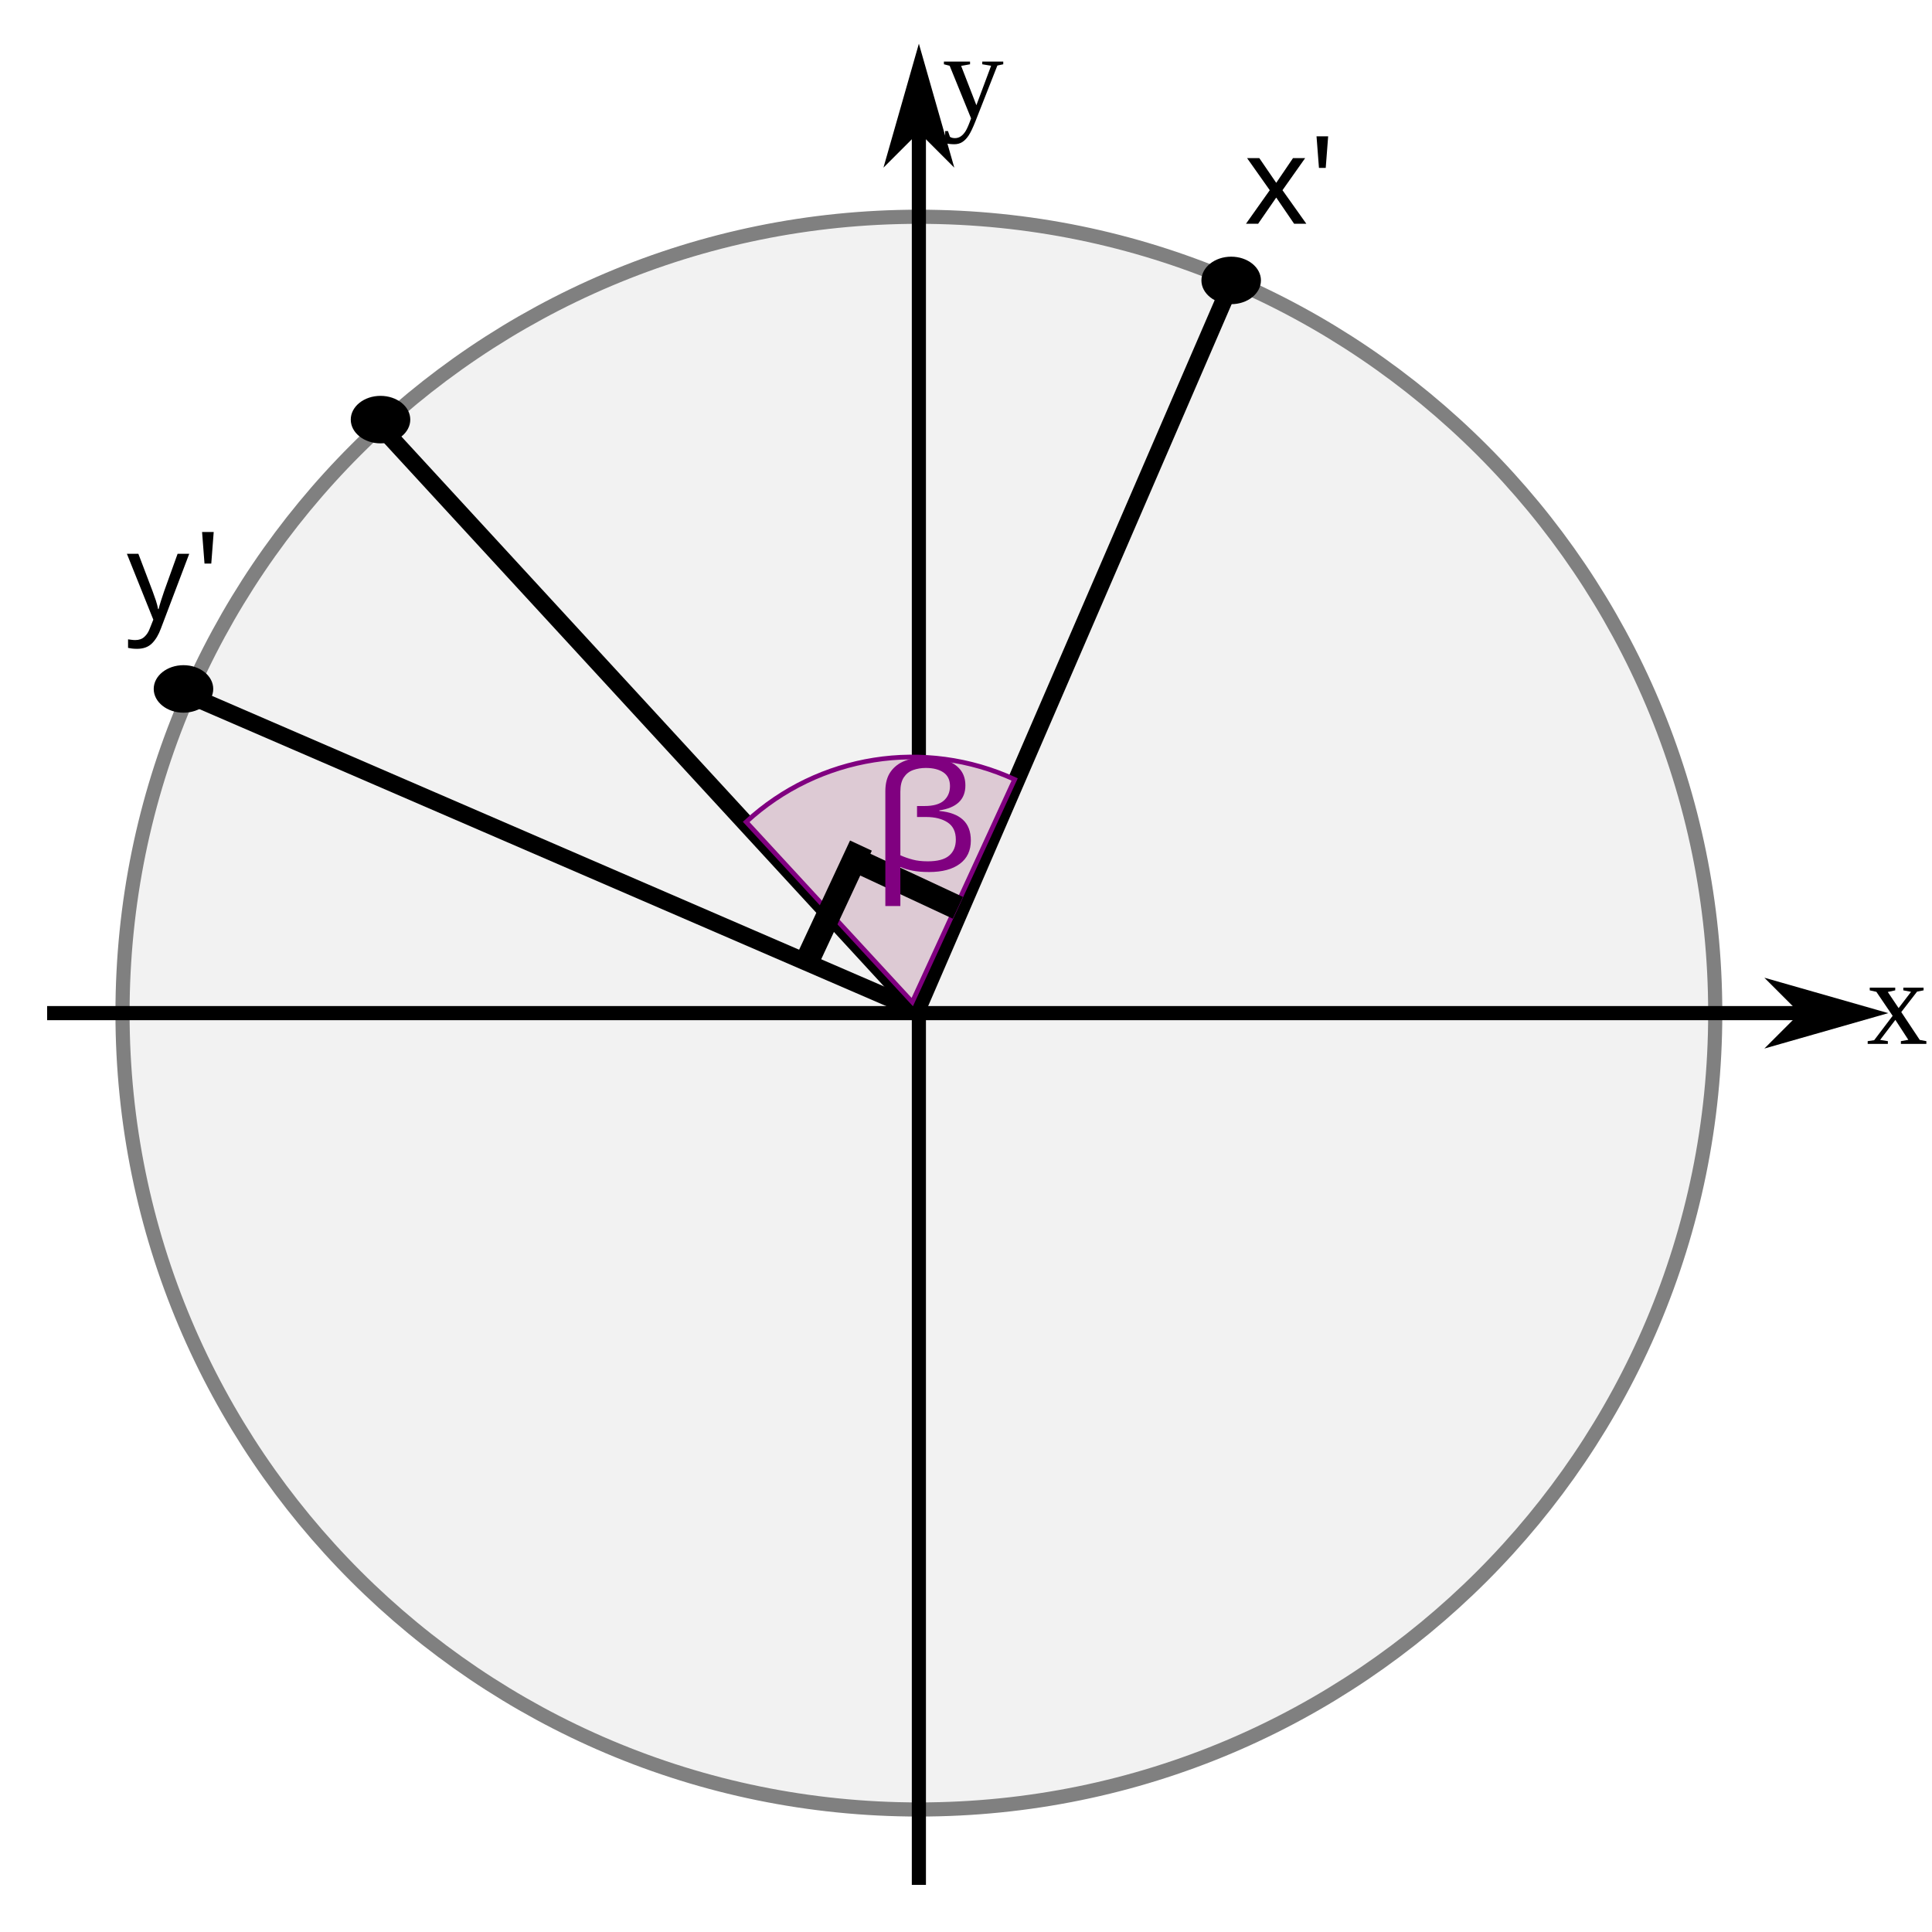
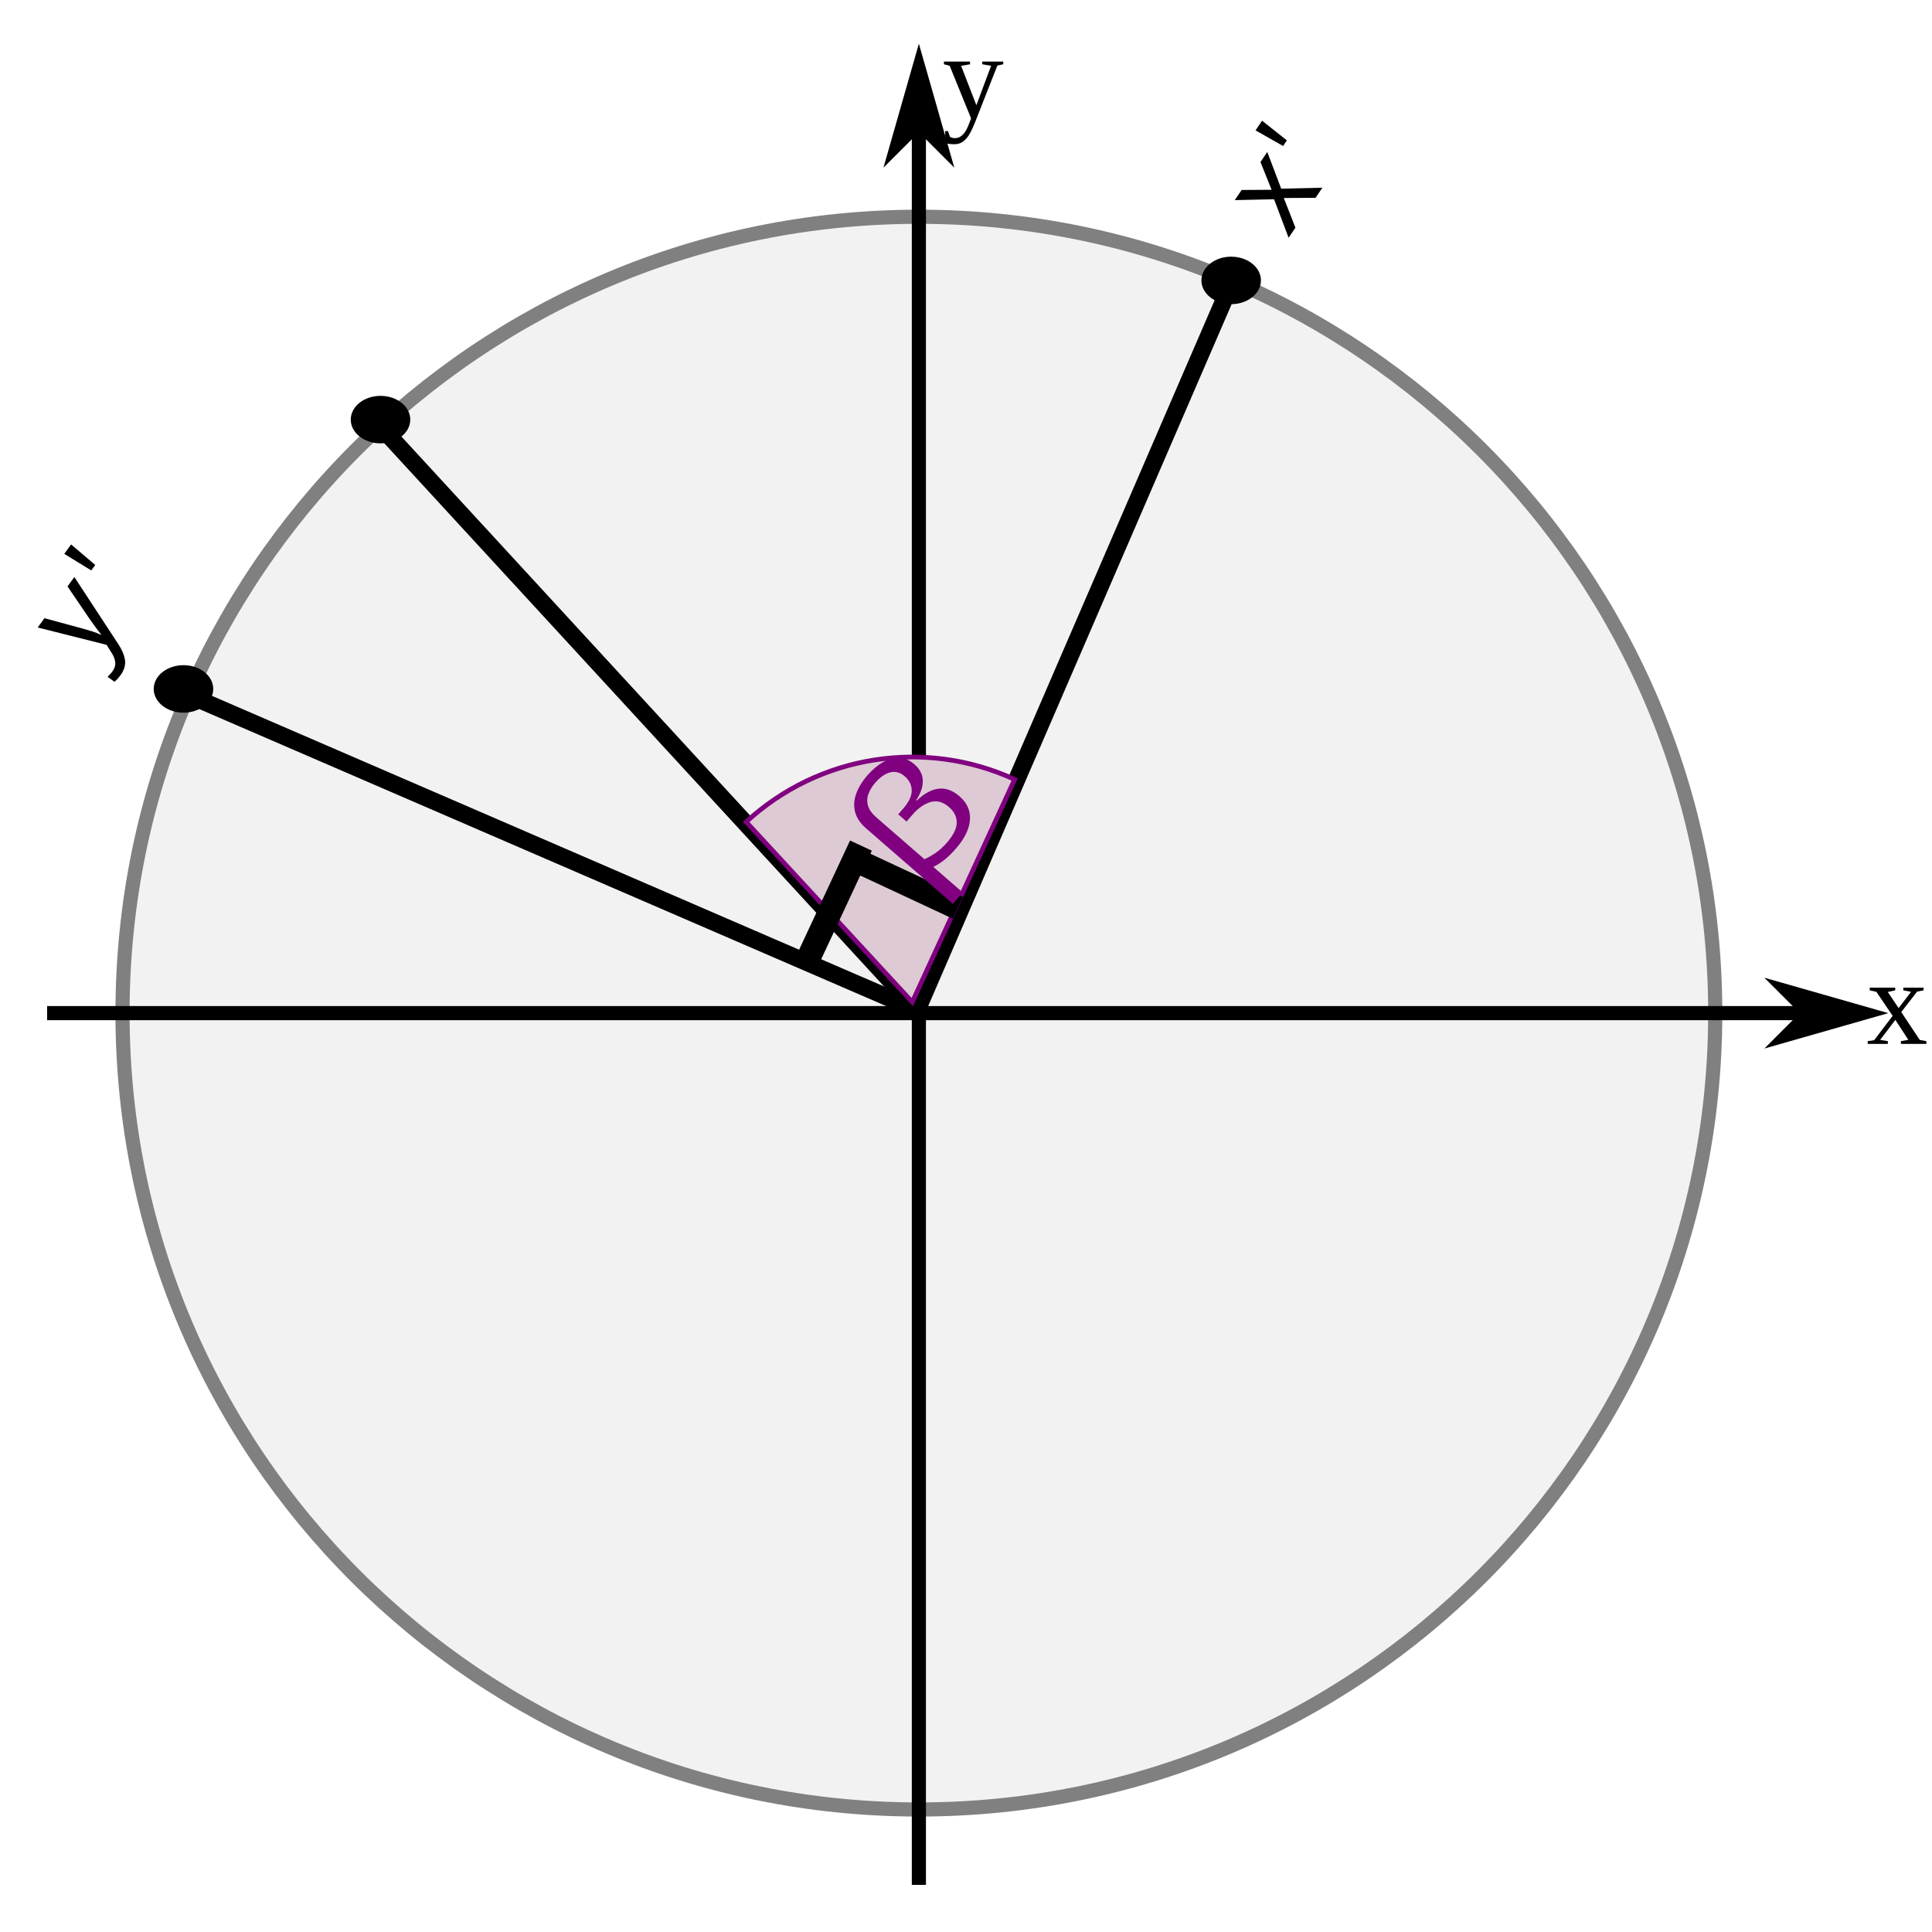
<svg xmlns="http://www.w3.org/2000/svg" width="410" height="410" version="1.1" id="svg12">
  <defs id="defs1">
    <marker id="a" orient="auto" overflow="visible">
      <path stroke="#000" stroke-width=".5" d="M-4,0l-2,2 7,-2 -7,-2 2,2z" id="path1" />
    </marker>
  </defs>
  <g stroke="#000" stroke-width="3" id="g5">
    <circle cx="195" cy="215" r="169" fill="#f2f2f2" stroke="gray" id="circle1" />
    <path marker-end="url(#a)" d="M195,400V15" id="path3" />
    <path marker-end="url(#a)" d="M10,215h385" id="path4" />
    <path d="M 194.577,214.454 260.734,61.442" id="path5" style="stroke-width:3.642" />
    <path d="M 195.06,214.544 42.047,148.386" id="path2" style="stroke-width:3.642" />
    <path d="M 194.927,214.599 82.051,91.925" id="path9" style="stroke-width:3.642" />
  </g>
  <path fill="#ddcad4" stroke="#800080" d="m 158.348,174.425 a 52,52 0 0 1 56.98,-9.015 l -21.729,47.242 z" id="path2-1" />
  <g stroke-linecap="round" stroke-width="5" id="g7" transform="matrix(0.987542,0,0,0.9744945,4.873987,4.004209)" />
  <ellipse cx="261.275" cy="59.51" id="circle7" rx="6.315" ry="5.04" style="stroke-width:1.88" />
  <ellipse cx="80.752" cy="89.047" id="circle7-7" rx="6.315" ry="5.04" style="stroke-width:1.88" />
  <g font-size="26" id="g12">
    <text x="396.119" y="221.53" id="text7">x</text>
    <text x="200" y="25" id="text8">y</text>
-     <text x="263.947" y="47.491" fill="#3c8031" id="text4" style="font-style:normal;font-variant:normal;font-weight:normal;font-stretch:normal;font-size:26px;font-family:sans-serif;-inkscape-font-specification:'sans-serif, Normal';font-variant-ligatures:normal;font-variant-caps:normal;font-variant-numeric:normal;font-variant-east-asian:normal;fill:#000000;fill-opacity:1">
-       <tspan id="tspan9" x="263.947" y="47.491">x'</tspan>
+     <text x="110.621" y="254.925" fill="#3c8031" id="text4" style="font-style:normal;font-variant:normal;font-weight:normal;font-stretch:normal;font-size:26px;font-family:sans-serif;-inkscape-font-specification:'sans-serif, Normal';font-variant-ligatures:normal;font-variant-caps:normal;font-variant-numeric:normal;font-variant-east-asian:normal;fill:#000000;fill-opacity:1" transform="rotate(-56)">
+       <tspan id="tspan9" x="110.621" y="254.925">x'</tspan>
    </text>
  </g>
-   <text x="26.895" y="131.459" fill="#3c8031" id="text11-6" style="font-style:normal;font-variant:normal;font-weight:normal;font-stretch:normal;font-size:26px;font-family:sans-serif;-inkscape-font-specification:'sans-serif, Normal';font-variant-ligatures:normal;font-variant-caps:normal;font-variant-numeric:normal;font-variant-east-asian:normal;fill:#000000;fill-opacity:1">
-     <tspan id="tspan8" x="26.895" y="131.459">y'</tspan>
+   <text x="-103.059" y="98.679" fill="#3c8031" id="text11-6" style="font-style:normal;font-variant:normal;font-weight:normal;font-stretch:normal;font-size:26px;font-family:sans-serif;-inkscape-font-specification:'sans-serif, Normal';font-variant-ligatures:normal;font-variant-caps:normal;font-variant-numeric:normal;font-variant-east-asian:normal;fill:#000000;fill-opacity:1" transform="rotate(-54)">
+     <tspan id="tspan8" x="-103.059" y="98.679">y'</tspan>
  </text>
  <ellipse cx="38.937" cy="146.201" id="ellipse2" rx="6.315" ry="5.04" style="stroke-width:1.88" />
  <rect style="fill:#000000" id="rect6" width="26.007" height="5.1" x="239.636" y="86.142" transform="rotate(25)" />
-   <text x="172.197" y="198.258" fill="#800080" font-style="italic" id="text10" transform="scale(1.073192,0.9318001)" style="font-style:normal;font-variant:normal;font-weight:normal;font-stretch:normal;font-size:33.745px;font-family:sans-serif;-inkscape-font-specification:'sans-serif, Normal';font-variant-ligatures:normal;font-variant-caps:normal;font-variant-numeric:normal;font-variant-east-asian:normal;fill:#800080;stroke-width:2.812">
-     <tspan id="tspan1" x="172.197" y="198.258">β</tspan>
+   <text x="-14.14" y="290.753" fill="#800080" font-style="italic" id="text10" transform="matrix(0.704077,-0.8099479,0.7032385,0.6113159,0,0)" style="font-style:normal;font-variant:normal;font-weight:normal;font-stretch:normal;font-size:33.745px;font-family:sans-serif;-inkscape-font-specification:'sans-serif, Normal';font-variant-ligatures:normal;font-variant-caps:normal;font-variant-numeric:normal;font-variant-east-asian:normal;fill:#800080;stroke-width:2.812">
+     <tspan id="tspan1" x="-14.14" y="290.753">β</tspan>
  </text>
  <rect style="fill:#000000" id="rect7" width="26.007" height="5.1" x="-111.427" y="238.873" transform="rotate(-65)" />
</svg>
